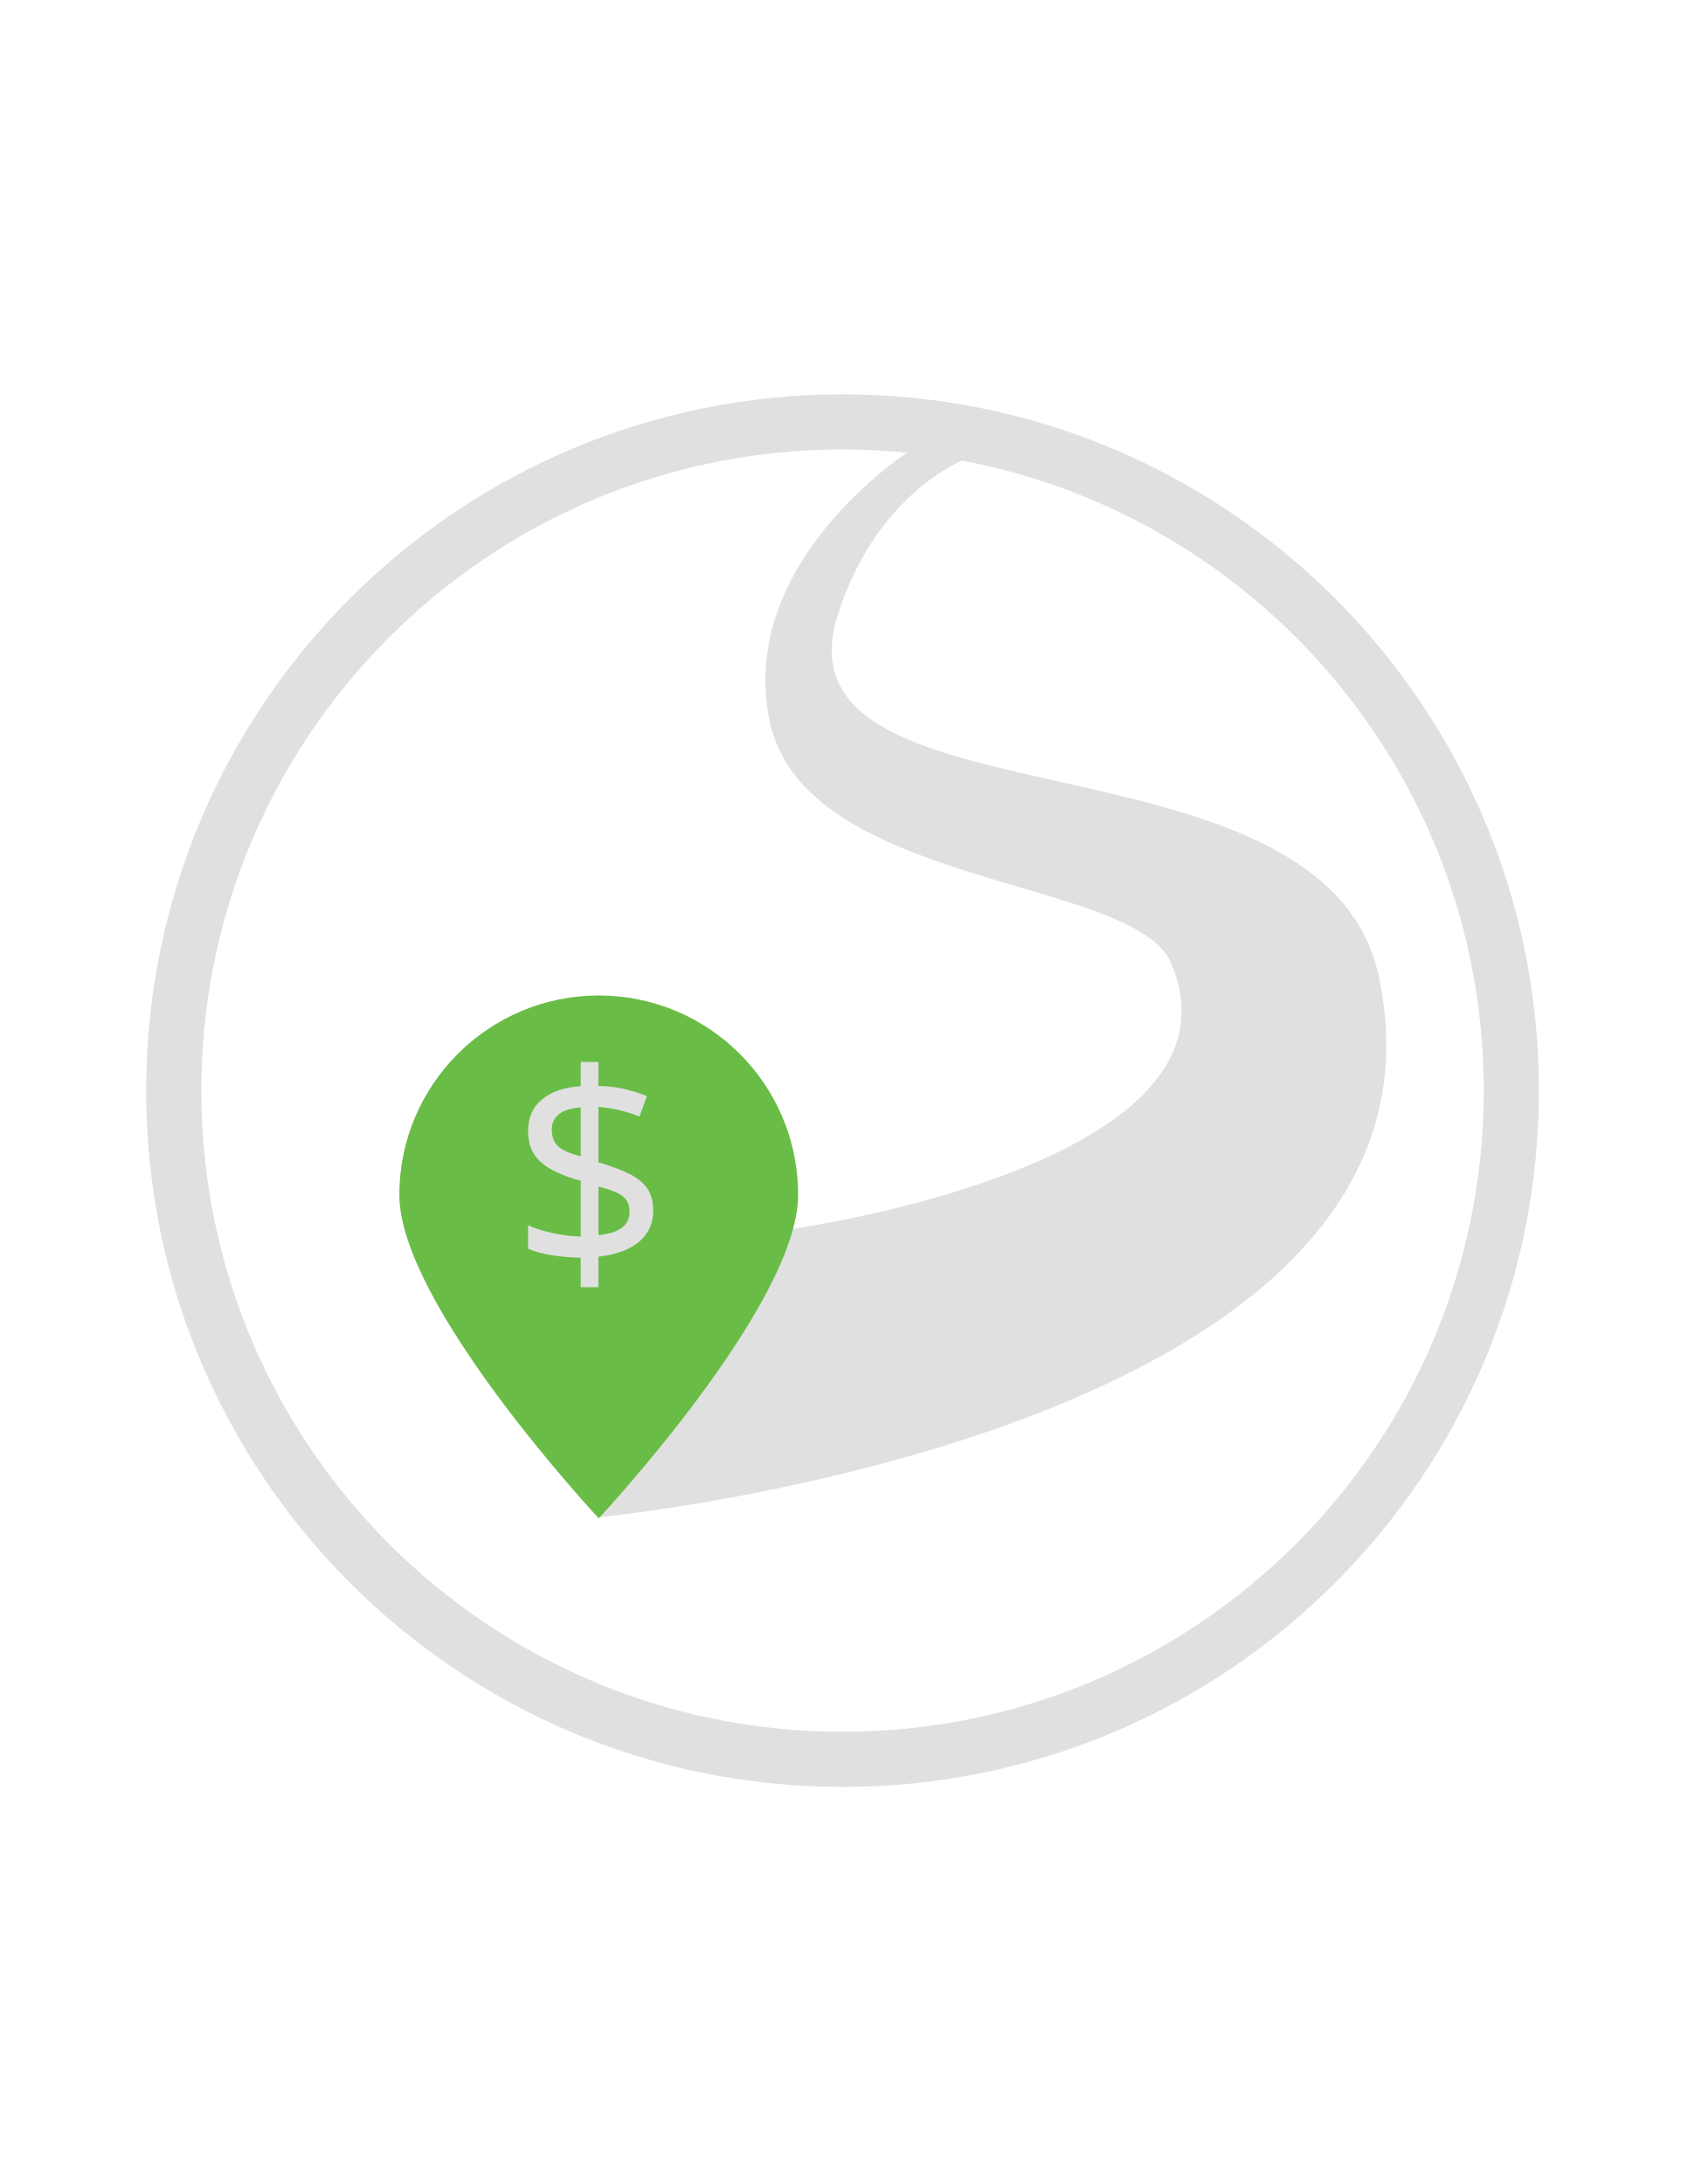
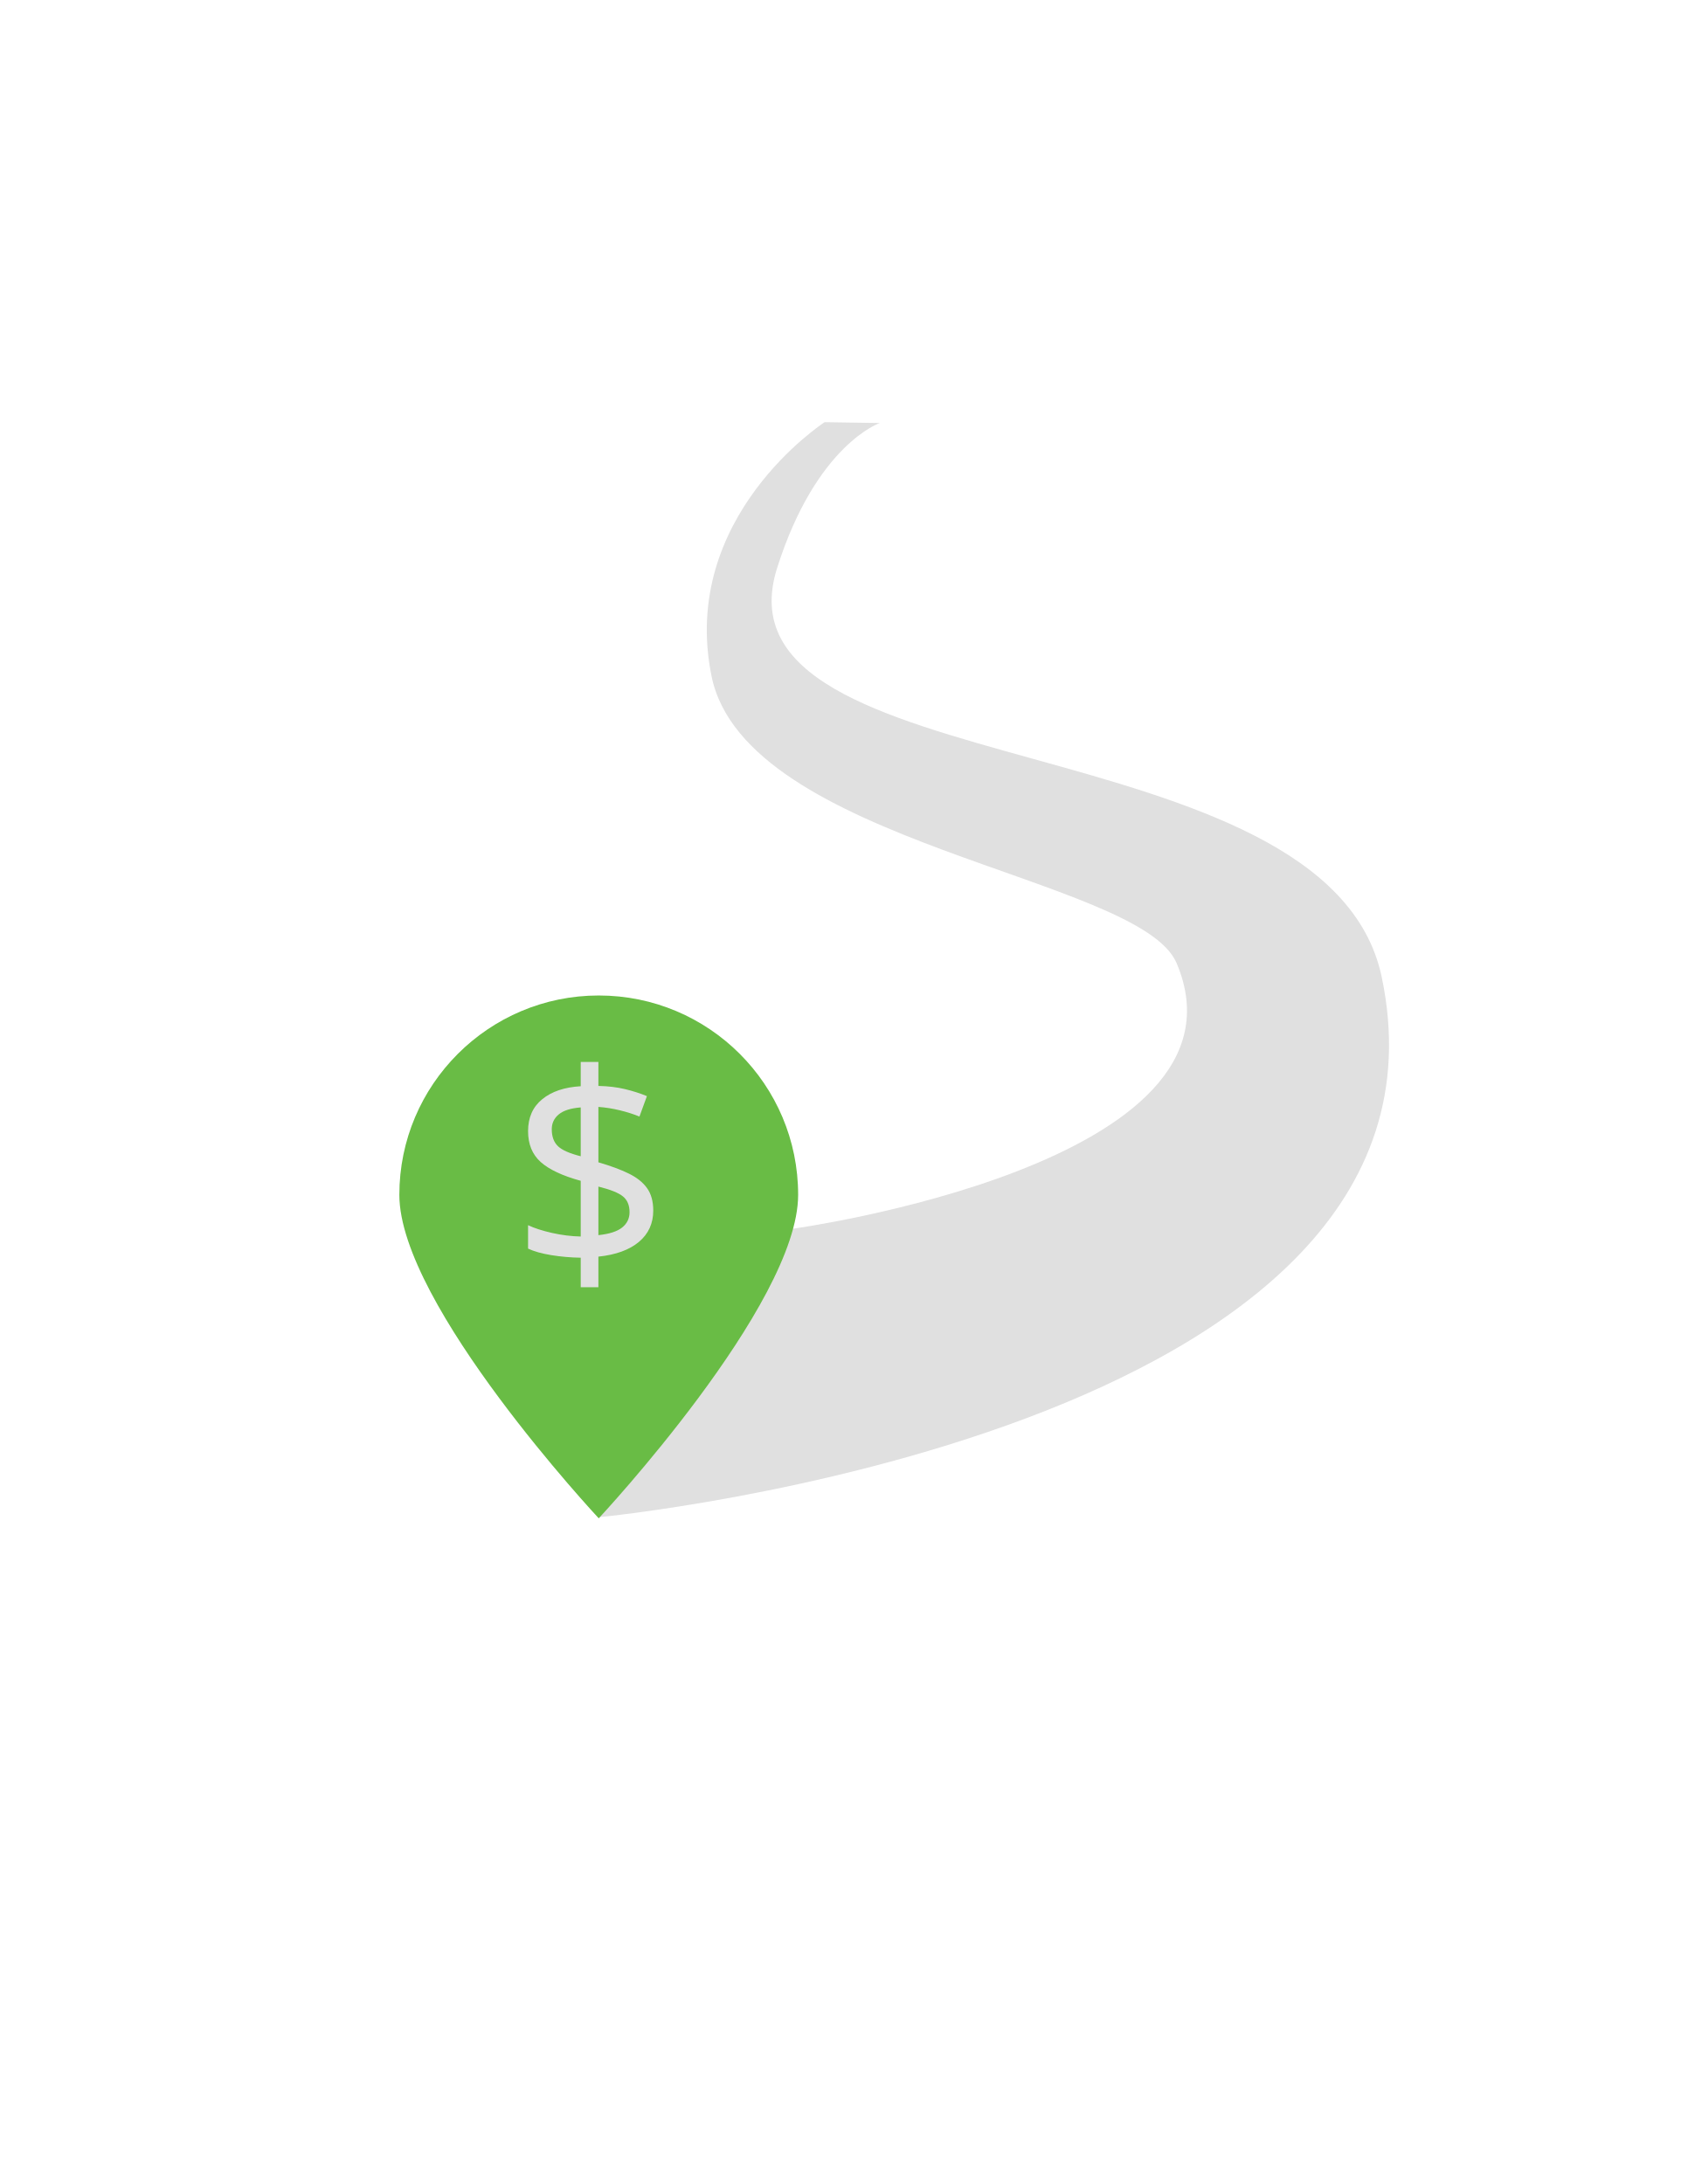
<svg xmlns="http://www.w3.org/2000/svg" version="1.1" id="Layer_1" x="0px" y="0px" viewBox="0 0 612 792" enable-background="new 0 0 612 792" xml:space="preserve">
-   <path display="none" fill="#8CC84B" d="M305.4,682.2c-7.6,0-15.3-2-22-5.9l-69.9-41.4c-10.4-5.9-5.4-7.9-1.9-9.1  c14-4.8,16.7-6,31.7-14.3c1.6-0.8,3.6-0.6,5.3,0.4l53.8,31.9c1.9,1.1,4.7,1.1,6.5,0l209.5-121.1c1.9-1.1,3.2-3.3,3.2-5.6V275.2  c0-2.4-1.2-4.5-3.2-5.7L308.7,148.6c-1.9-1.1-4.5-1.1-6.5,0L92.9,269.4c-2,1.2-3.3,3.5-3.3,5.7V517c0,2.3,1.3,4.5,3.3,5.6l57.4,33.1  c31.2,15.5,50.2-2.7,50.2-21.2V295.8c0-3.3,2.7-6.1,6.1-6.1h26.5c3.3,0,6.1,2.6,6.1,6.1v238.8c0,41.6-22.6,65.4-62,65.4  c-12.1,0-21.6,0-48.3-13.1l-55-31.7c-13.6-7.9-22-22.5-22-38.2V275.2c0-15.7,8.4-30.4,22-38.2l209.5-121c13.3-7.5,30.8-7.5,44,0  L537.1,237c13.6,7.9,22,22.5,22,38.2v241.8c0,15.7-8.5,30.4-22,38.2l-209.5,121C320.8,680.1,313.2,682.2,305.4,682.2z" />
+   <path display="none" fill="#8CC84B" d="M305.4,682.2c-7.6,0-15.3-2-22-5.9l-69.9-41.4c-10.4-5.9-5.4-7.9-1.9-9.1  c14-4.8,16.7-6,31.7-14.3c1.6-0.8,3.6-0.6,5.3,0.4l53.8,31.9c1.9,1.1,4.7,1.1,6.5,0l209.5-121.1c1.9-1.1,3.2-3.3,3.2-5.6V275.2  c0-2.4-1.2-4.5-3.2-5.7L308.7,148.6c-1.9-1.1-4.5-1.1-6.5,0L92.9,269.4c-2,1.2-3.3,3.5-3.3,5.7V517c0,2.3,1.3,4.5,3.3,5.6l57.4,33.1  c31.2,15.5,50.2-2.7,50.2-21.2V295.8c0-3.3,2.7-6.1,6.1-6.1h26.5c3.3,0,6.1,2.6,6.1,6.1v238.8c0,41.6-22.6,65.4-62,65.4  c-12.1,0-21.6,0-48.3-13.1l-55-31.7c-13.6-7.9-22-22.5-22-38.2V275.2c0-15.7,8.4-30.4,22-38.2l209.5-121c13.3-7.5,30.8-7.5,44,0  l209.7,121c13.6,7.9,22,22.5,22,38.2V517c0,15.7-8.5,30.4-22,38.2l-209.5,121C320.8,680.1,313.2,682.2,305.4,682.2z" />
  <path display="none" fill="#8CC84B" d="M370.2,515.5c-91.7,0-110.9-42.1-110.9-77.5c0-3.3,2.7-6.1,6.1-6.1h27.1c3,0,5.5,2.2,6,5.1  c4.1,27.6,16.3,41.5,71.7,41.5c44.1,0,63-10,63-33.5c0-13.5-5.4-23.5-74-30.2c-57.4-5.6-92.8-18.3-92.8-64.2  c0-42.3,35.6-67.5,95.4-67.5c67.2,0,100.4,23.3,104.6,73.3c0.1,1.7-0.5,3.3-1.6,4.7c-1.2,1.2-2.7,1.9-4.4,1.9h-27.3  c-2.9,0-5.3-2-5.9-4.8c-6.6-29-22.4-38.2-65.5-38.2c-48.2,0-53.8,16.7-53.8,29.4c0,15.3,6.6,19.7,71.7,28.3  c64.4,8.5,95,20.6,95,65.9C474.7,489.4,436.6,515.5,370.2,515.5z" />
-   <path fill="#E0E0E0" d="M217.1,550.2c0,0,317.7-30.4,282.9-195.9C480.3,261,278.3,303,303.8,222.9c14.2-44.7,46.4-56.5,46.4-56.5  l-20.2-3c0,0-62.8,39.9-51,97.8c12.4,60.8,132.2,56.6,145.6,88c31.1,73-137.2,96.4-137.2,96.4L217.1,550.2z" />
-   <path fill="#69BC45" d="M289.4,433.3c0,39.9-72.3,117.3-72.3,117.3s-72.3-77.4-72.3-117.3s32.4-72.3,72.3-72.3  C257,361,289.4,393.3,289.4,433.3z" />
+   <path fill="#E0E0E0" d="M217.1,550.2c0,0,318.7-30.4,283.9-195.9C481.3,261,256.3,286,281.8,205.9c14.2-44.7,37.2-52.5,37.2-52.5  l-20-0.3c0,0-52.8,34.2-41,92.1c12.4,60.8,155.2,72.6,168.6,104c31.1,73-139.2,96.4-139.2,96.4L217.1,550.2z" />
+   <path fill="#69BC45" d="M289.4,433.3c0,39.9-72.3,117.3-72.3,117.3s-72.3-77.4-72.3-117.3s32.4-72.3,72.3-72.3  S289.4,393.3,289.4,433.3z" />
  <text transform="matrix(1 0 0 1 185.2705 461)" fill="#E0E0E0" font-family="'PrestigeEliteStd-Bd'" font-size="100">$</text>
-   <circle fill="none" stroke="#E0E0E0" stroke-width="20" stroke-miterlimit="10" cx="305.5" cy="395.5" r="242.5" />
</svg>
